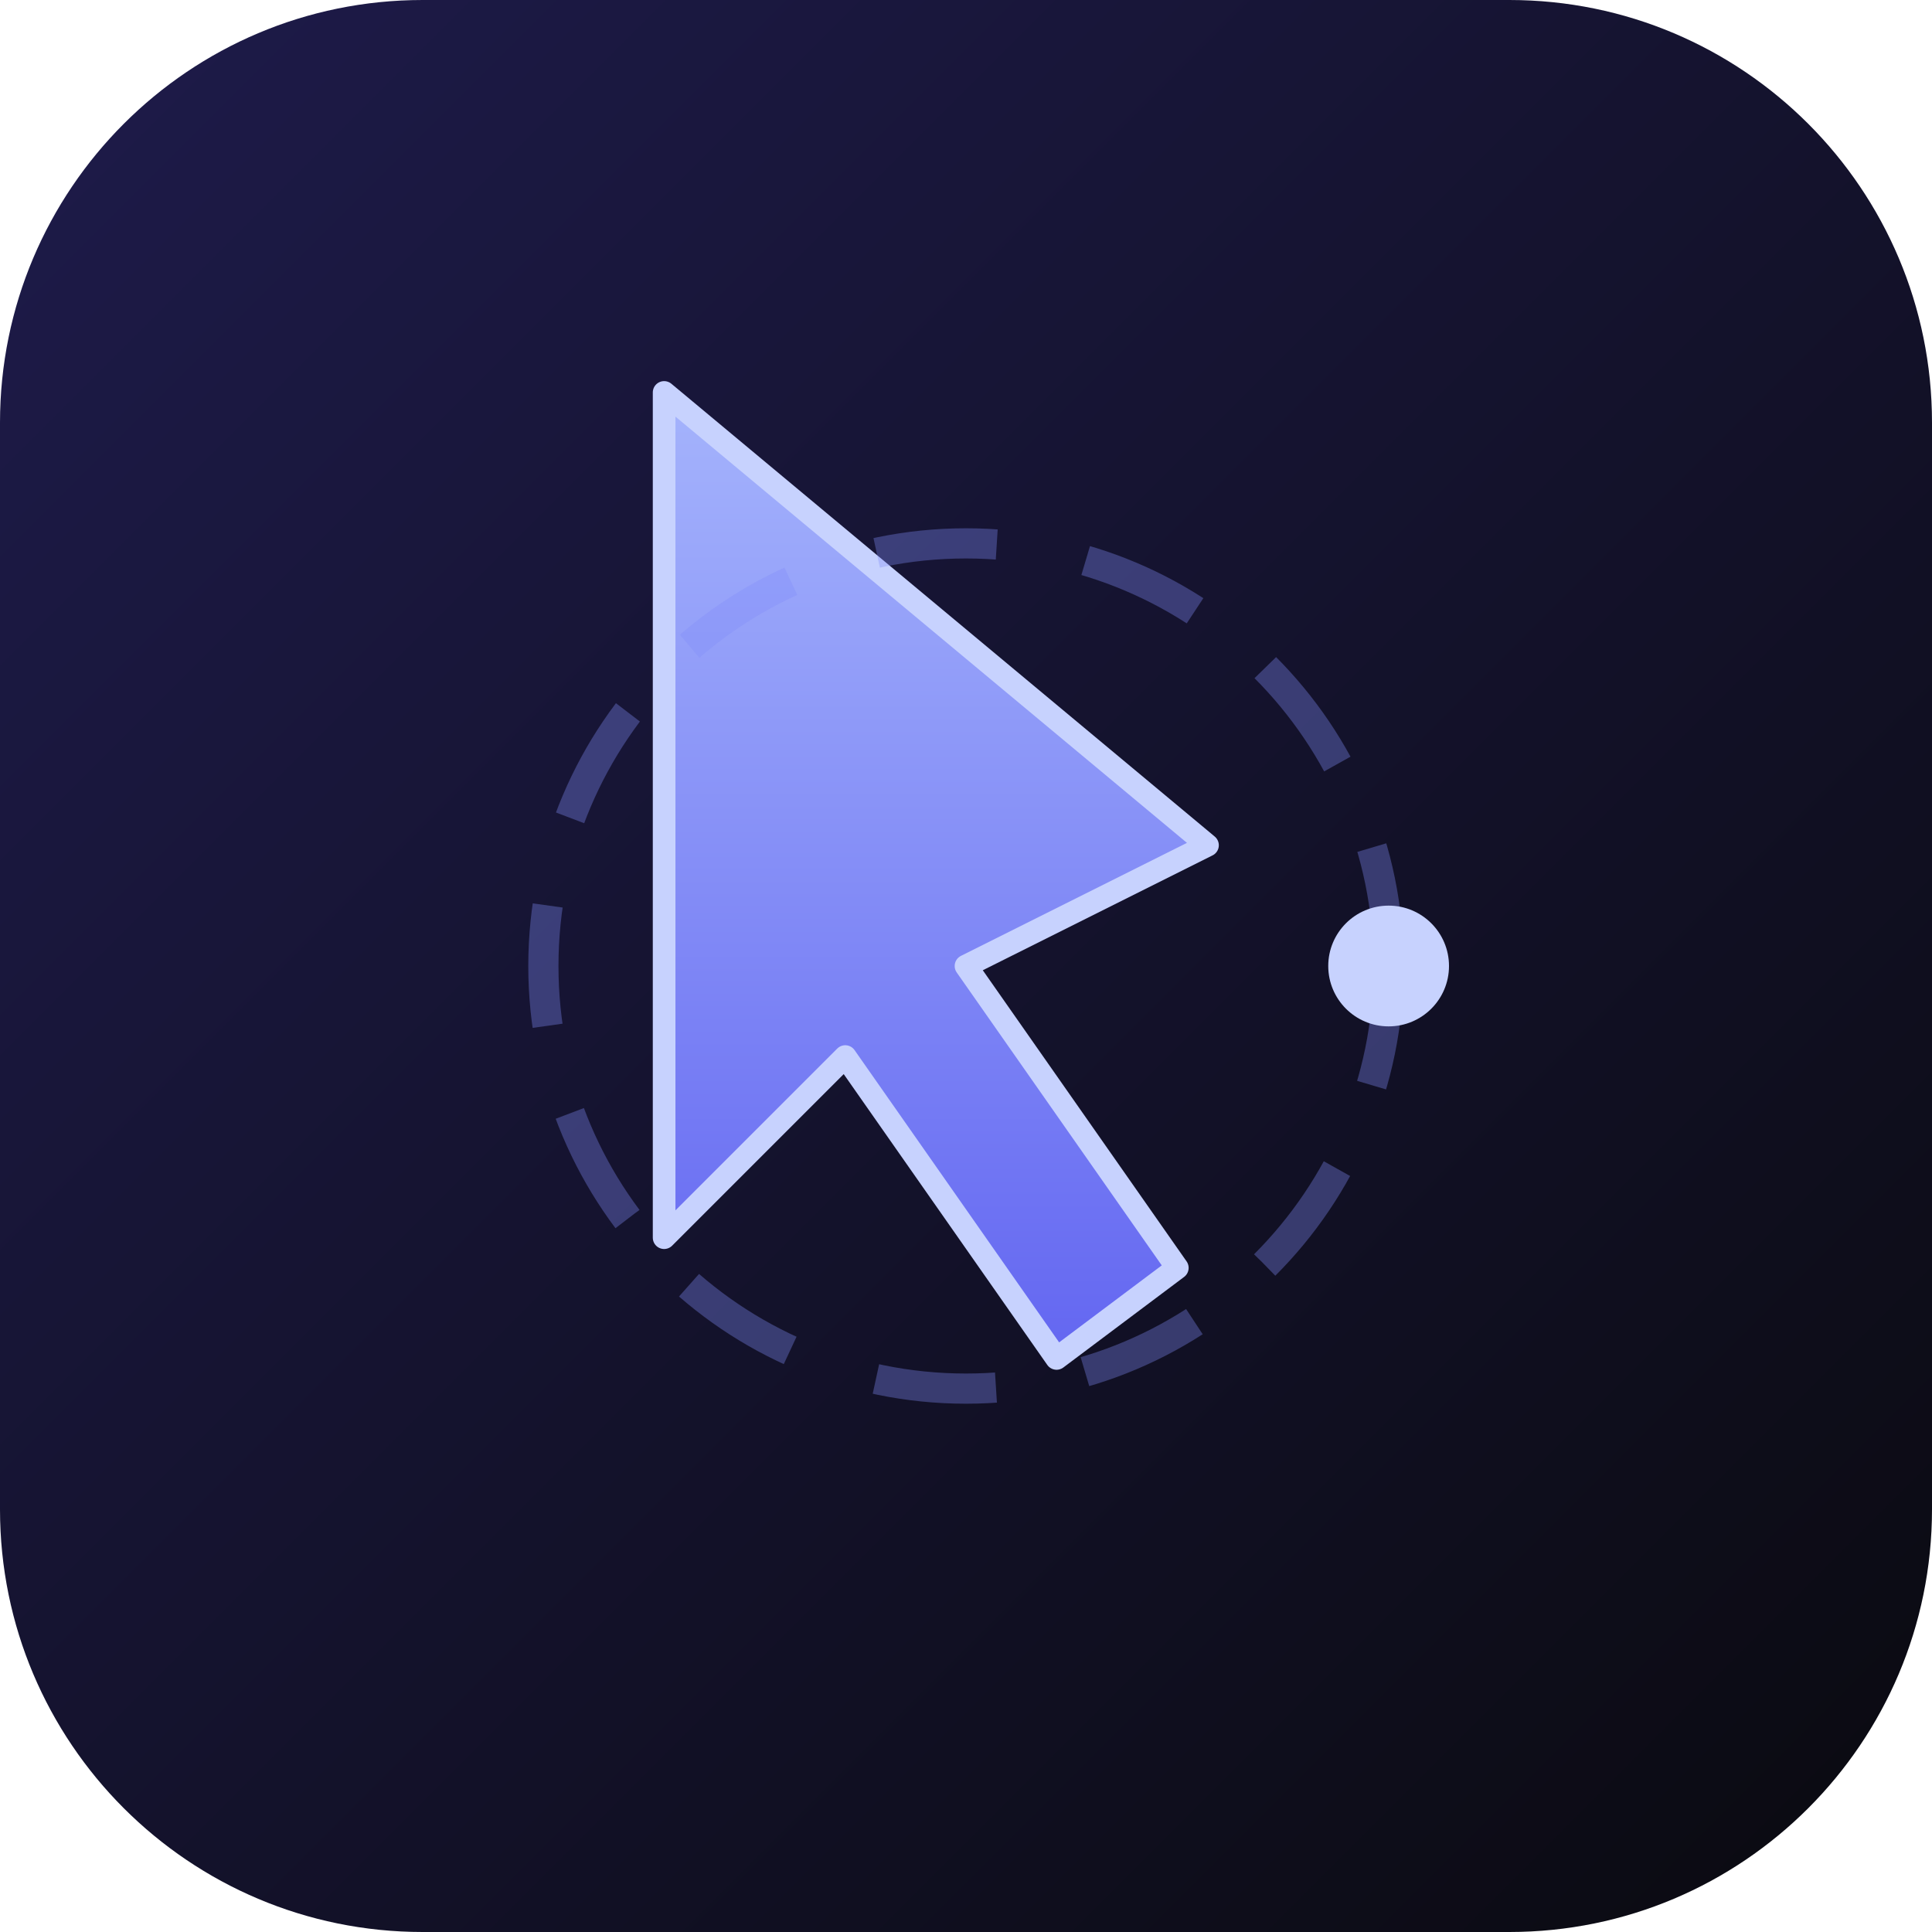
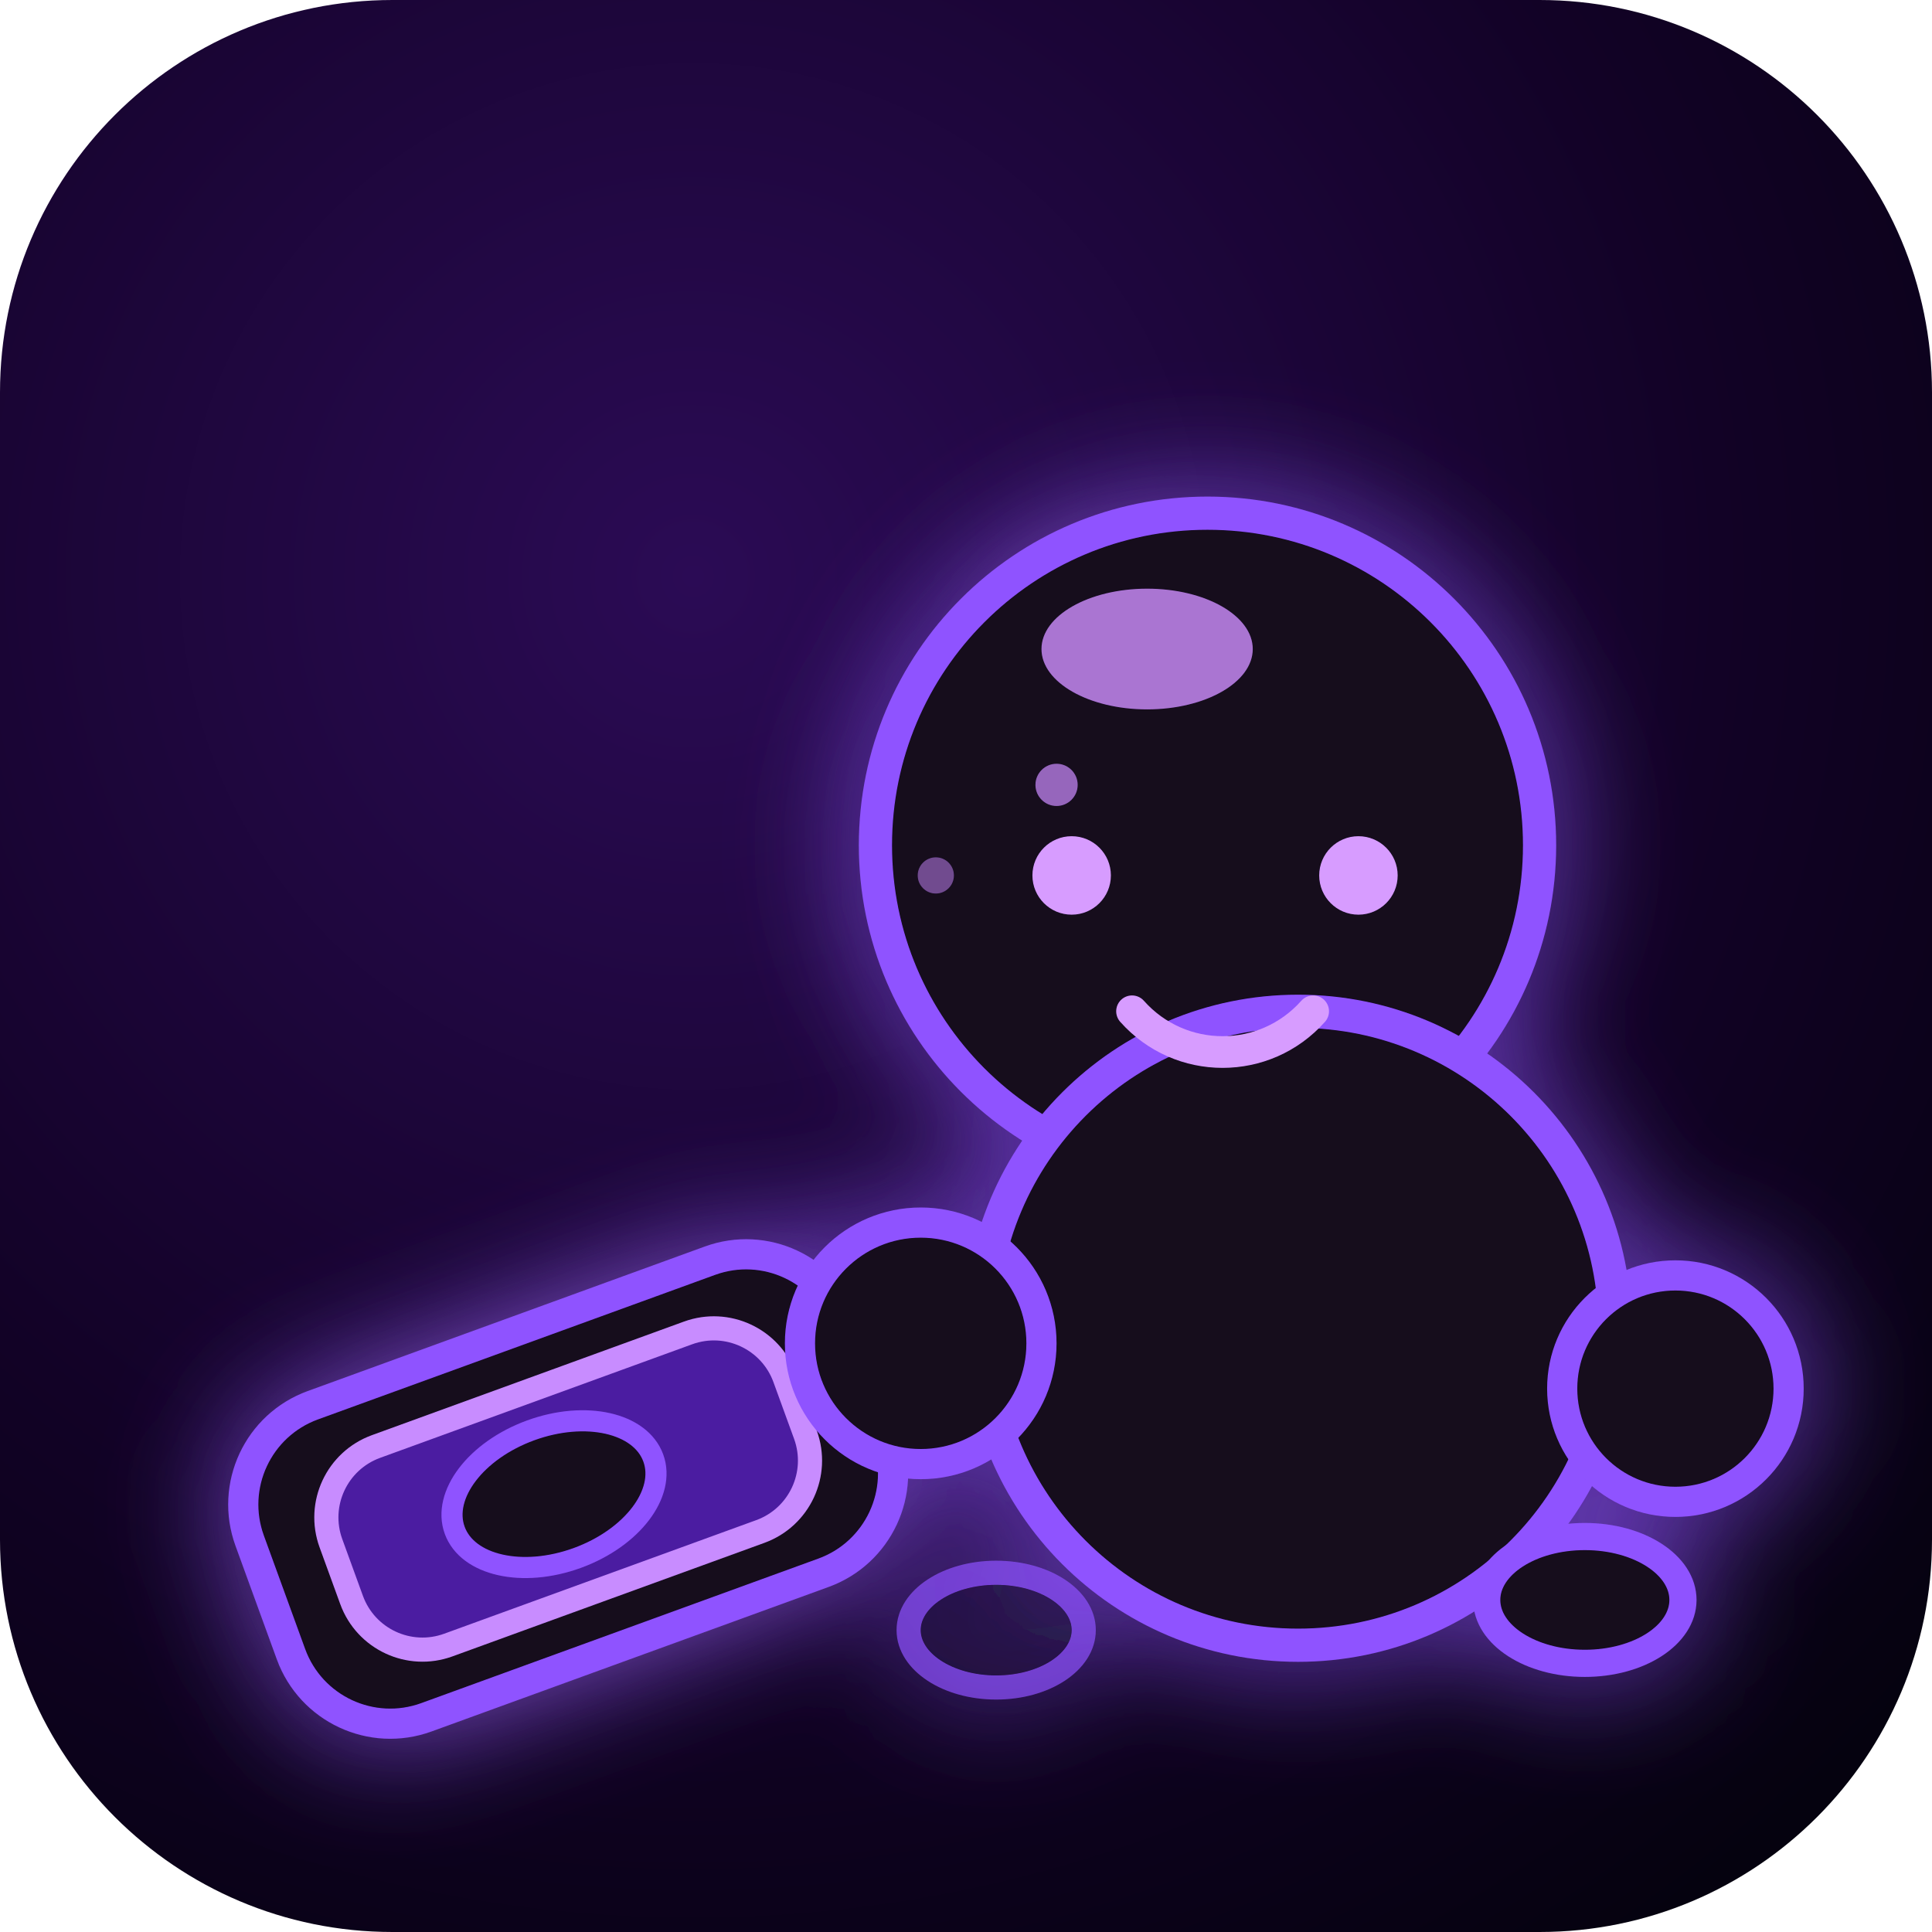
- <svg xmlns="http://www.w3.org/2000/svg" viewBox="0 0 128 128" width="128" height="128">
+ <svg xmlns="http://www.w3.org/2000/svg" viewBox="0 0 128 128" width="128" height="128" role="img" aria-label="Parchi mascot logo">
  <defs>
-     <linearGradient id="bg" x1="0" y1="0" x2="1" y2="1">
-       <stop offset="0%" stop-color="#1e1b4b" />
-       <stop offset="100%" stop-color="#0a0a0f" />
-     </linearGradient>
-     <linearGradient id="ac" x1="0" y1="0" x2="0" y2="1">
-       <stop offset="0%" stop-color="#a5b4fc" />
-       <stop offset="100%" stop-color="#6366f1" />
-     </linearGradient>
+     <radialGradient id="bg" cx="36%" cy="30%" r="85%">
+       <stop offset="0%" stop-color="#2b0b55" />
+       <stop offset="62%" stop-color="#120226" />
+       <stop offset="100%" stop-color="#05020f" />
+     </radialGradient>
+     <filter id="glow" x="-50%" y="-50%" width="200%" height="200%">
+       <feGaussianBlur stdDeviation="3.8" result="blur" />
+       <feMerge>
+         <feMergeNode in="blur" />
+         <feMergeNode in="SourceGraphic" />
+       </feMerge>
+     </filter>
  </defs>
-   <rect width="128" height="128" rx="28" fill="url(#bg)" />
-   <path d="M44 26 L44 82 L56 70 L70 90 L78 84 L64 64 L80 56 Z" fill="url(#ac)" stroke="#c7d2fe" stroke-width="1.5" stroke-linejoin="round" />
-   <circle cx="64" cy="64" r="28" fill="none" stroke="#818cf8" stroke-width="2" stroke-dasharray="8 6" opacity="0.35" />
-   <circle cx="92" cy="64" r="4" fill="#c7d2fe" />
+   <rect width="128" height="128" rx="26" fill="url(#bg)" />
+   <g filter="url(#glow)">
+     <g transform="translate(10 8)">
+       <g transform="rotate(-20 32 88)">
+         <rect x="6" y="78" width="42" height="22" rx="7" fill="#12081f" stroke="#8f52ff" stroke-width="2" />
+         <rect x="11" y="82" width="32" height="14" rx="5" fill="#4b1ca1" stroke="#c88cff" stroke-width="1.6" />
+         <ellipse cx="26" cy="89" rx="7" ry="4.5" fill="#12081f" stroke="#8f52ff" stroke-width="1.4" />
+       </g>
+       <circle cx="70" cy="48" r="22" fill="#12081f" stroke="#8f52ff" stroke-width="2.2" />
+       <circle cx="76" cy="80" r="21" fill="#12081f" stroke="#8f52ff" stroke-width="2.2" />
+       <circle cx="51" cy="81" r="8" fill="#12081f" stroke="#8f52ff" stroke-width="2" />
+       <circle cx="101" cy="84" r="7.5" fill="#12081f" stroke="#8f52ff" stroke-width="2" />
+       <ellipse cx="95" cy="98" rx="6.5" ry="4.2" fill="#12081f" stroke="#8f52ff" stroke-width="1.8" />
+       <ellipse cx="56" cy="100" rx="5.8" ry="3.8" fill="#12081f" stroke="#8f52ff" stroke-width="1.6" opacity="0.7" />
+       <ellipse cx="66" cy="35" rx="7" ry="4" fill="#cf8eff" opacity="0.8" />
+       <circle cx="60" cy="44" r="1.4" fill="#cf8eff" opacity="0.7" />
+       <circle cx="52" cy="50" r="1.2" fill="#cf8eff" opacity="0.5" />
+       <circle cx="61" cy="50" r="2.6" fill="#d79cff" />
+       <circle cx="80" cy="50" r="2.6" fill="#d79cff" />
+       <path d="M65 59c3.2 3.6 8.8 3.6 12 0" fill="none" stroke="#d79cff" stroke-width="2.1" stroke-linecap="round" />
+     </g>
+   </g>
</svg>
